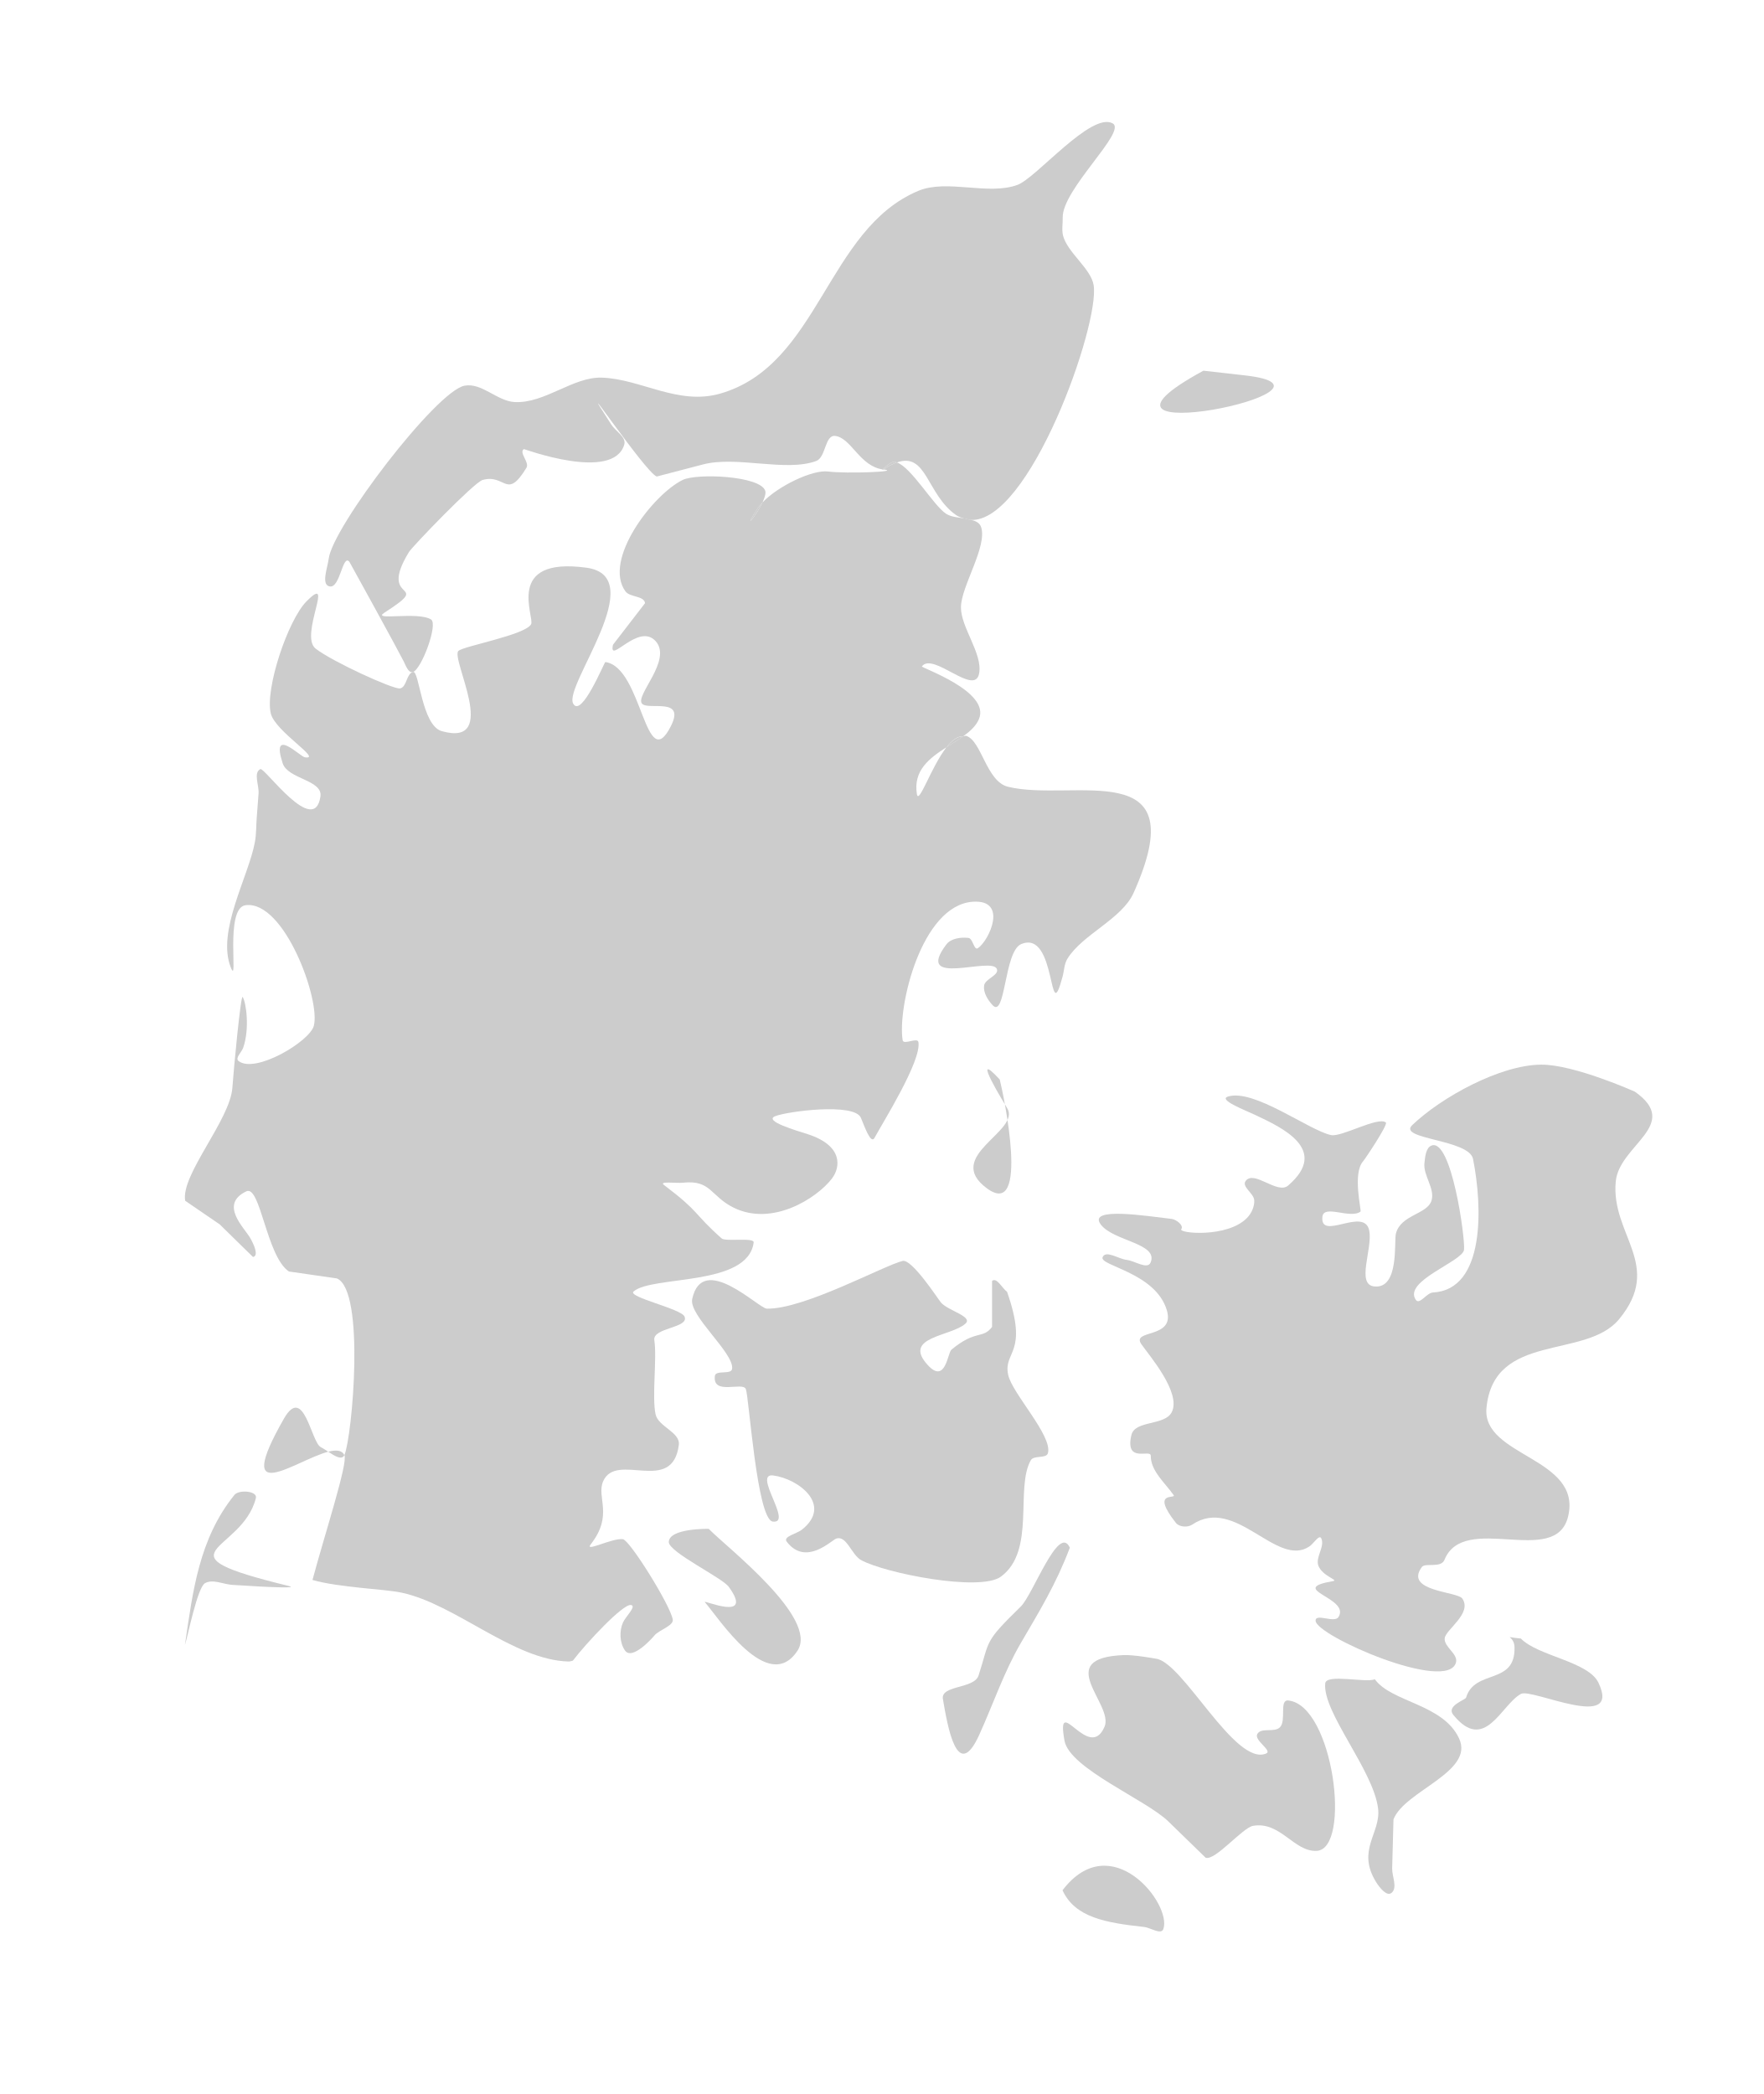
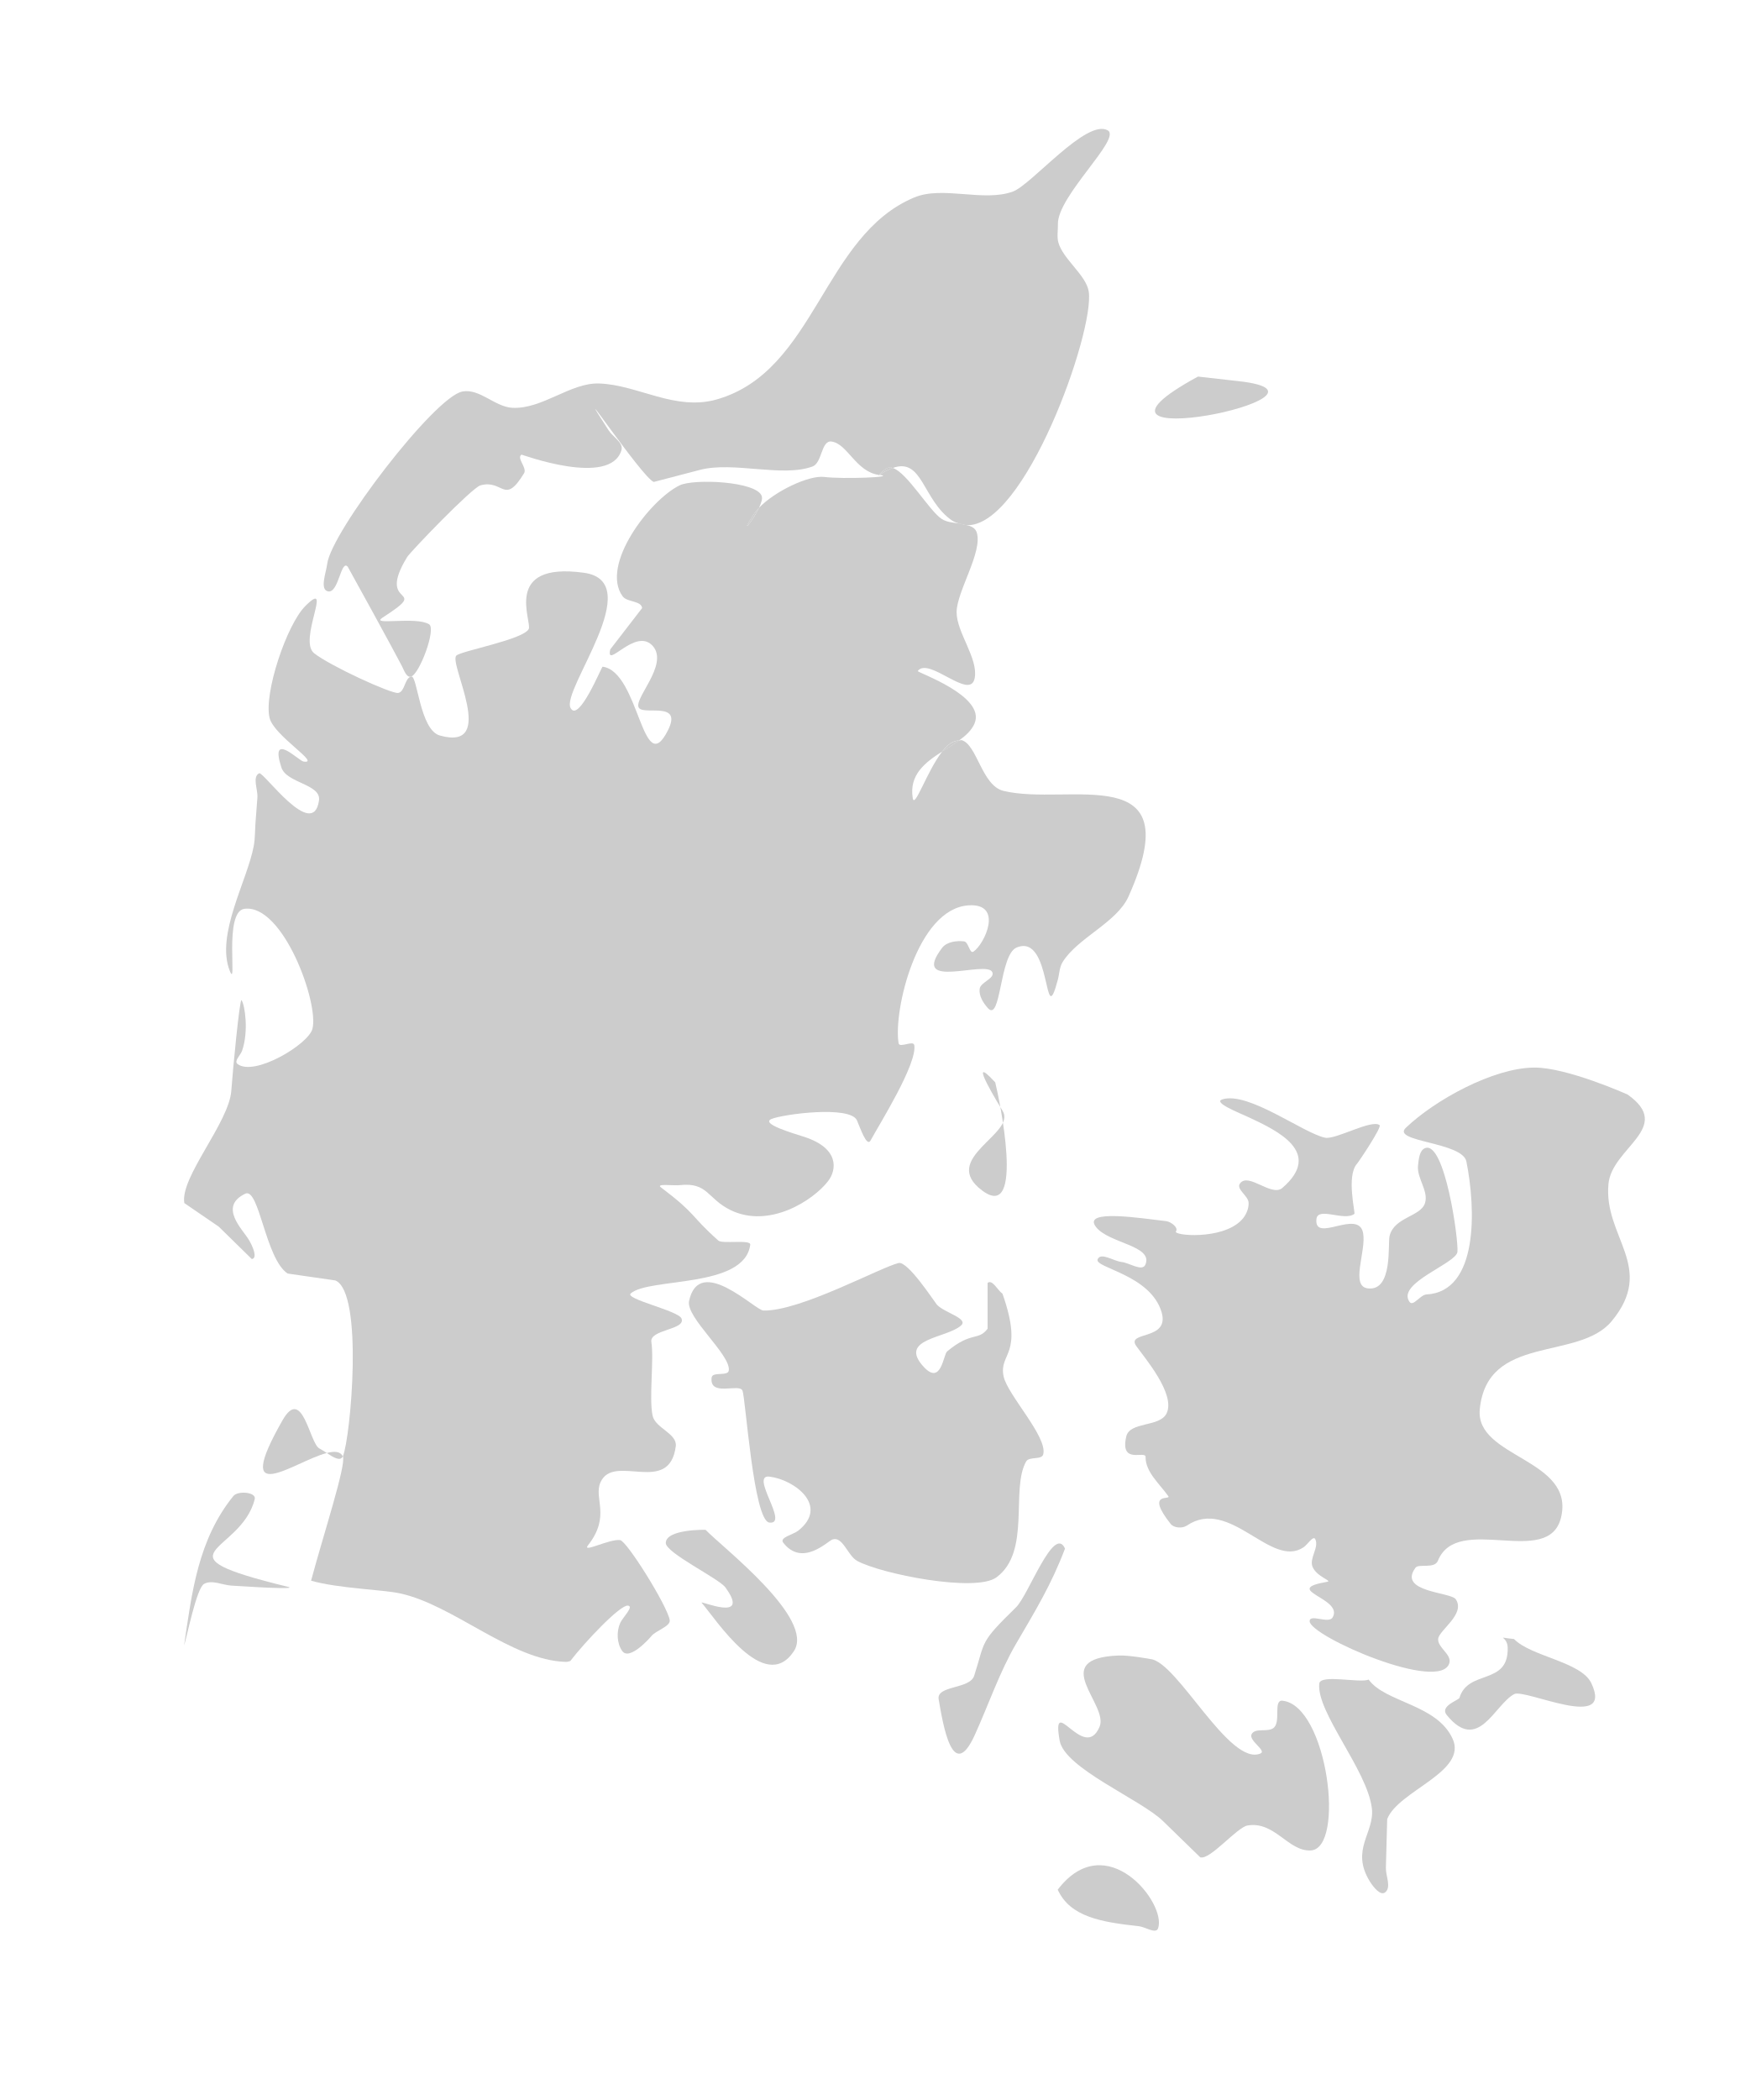
- <svg xmlns="http://www.w3.org/2000/svg" version="1.1" id="Laag_1" x="0px" y="0px" width="46.75px" height="55.5px" viewBox="0 0 46.75 55.5" enable-background="new 0 0 46.75 55.5" xml:space="preserve">
+ <svg xmlns="http://www.w3.org/2000/svg" version="1.1" id="Laag_1" x="0px" y="0px" width="46px" height="55px" viewBox="0 0 46.75 55.5" enable-background="new 0 0 46.75 55.5" xml:space="preserve">
  <g id="Laag_2">
</g>
  <g id="Laag_1_1_">
    <g>
      <path fill="#CCCCCC" d="M8.7,38.477c0.175,0.117,0.364,0.232,0.425,0.09C9.064,38.432,8.905,38.424,8.7,38.477" />
      <path fill="#CCCCCC" d="M7.523,37.604C6.145,40.02,7.835,38.699,8.7,38.477c-0.071-0.047-0.14-0.092-0.197-0.121    C8.245,38.227,8.053,36.675,7.523,37.604" />
      <path fill="#CCCCCC" d="M11.424,16.418c-0.355-0.219-1.589,0.047-1.236-0.179c1.35-0.868-0.209-0.202,0.652-1.61    c0.093-0.148,1.725-1.846,1.951-1.908c0.611-0.17,0.631,0.549,1.162-0.323c0.088-0.144-0.21-0.405-0.068-0.495    c0.006-0.006,2.365,0.872,2.66-0.118c0.061-0.201-0.23-0.354-0.343-0.532c-1.161-1.795,0.895,1.266,1.204,1.377    c0.001,0,1.225-0.32,1.225-0.32c0.896-0.236,2.195,0.207,3.003-0.092c0.259-0.098,0.226-0.699,0.503-0.664    c0.433,0.057,0.646,0.811,1.276,0.891c-0.103,0.067,0.181-0.221,0.302-0.205c0.018,0.001,0.033,0.016,0.049,0.02    c0.804-0.295,0.791,0.847,1.582,1.396c0.07,0.048,0.143,0.066,0.215,0.089c0.057,0.007,0.104,0.022,0.154,0.035    c1.562,0.104,3.439-5.173,3.271-6.222c-0.07-0.436-0.686-0.857-0.809-1.305c-0.041-0.156-0.007-0.322-0.011-0.484    c-0.017-0.752,1.707-2.283,1.326-2.498c-0.568-0.318-2.025,1.445-2.524,1.629c-0.781,0.287-1.867-0.16-2.628,0.158    c-2.432,1.018-2.625,4.619-5.251,5.374c-1.114,0.32-2.102-0.387-3.135-0.423c-0.764-0.028-1.517,0.69-2.315,0.647    c-0.465-0.025-0.87-0.521-1.329-0.433c-0.749,0.145-3.496,3.746-3.598,4.586c-0.031,0.243-0.212,0.699,0.032,0.735    c0.274,0.04,0.335-0.866,0.515-0.656c0.014,0.017,1.303,2.366,1.443,2.646c0.055,0.111,0.124,0.311,0.24,0.278    C11.169,17.748,11.62,16.538,11.424,16.418" />
      <path fill="#CCCCCC" d="M25.715,13.776c-0.051-0.013-0.099-0.028-0.154-0.035C25.613,13.756,25.662,13.772,25.715,13.776" />
      <path fill="#CCCCCC" d="M20.206,13.32c-0.049,0.051-0.093,0.102-0.125,0.149C19.661,14.117,20.029,13.69,20.206,13.32" />
      <path fill="#CCCCCC" d="M23.414,12.443c0.133-0.092,0.247-0.146,0.351-0.186c-0.016-0.004-0.031-0.019-0.049-0.02    C23.594,12.223,23.311,12.511,23.414,12.443" />
      <path fill="#CCCCCC" d="M25.083,19.81c0.153-0.099,0.308-0.193,0.446-0.292C25.375,19.514,25.223,19.627,25.083,19.81" />
      <path fill="#CCCCCC" d="M15.065,44.037c0.041,0.002,0.081-0.014,0.118-0.023c0.378-0.492,1.327-1.502,1.536-1.475    c0.167,0.021-0.138,0.309-0.207,0.463c-0.101,0.227-0.09,0.536,0.051,0.741c0.194,0.286,0.761-0.368,0.777-0.39    c0.118-0.151,0.518-0.261,0.491-0.428c-0.061-0.376-1.139-2.105-1.321-2.13c-0.286-0.037-1.031,0.361-0.853,0.136    c0.613-0.781,0.141-1.246,0.33-1.673c0.352-0.795,1.832,0.371,2.005-0.961c0.043-0.338-0.545-0.481-0.617-0.813    c-0.1-0.465,0.041-1.492-0.033-1.961c-0.054-0.34,0.932-0.321,0.801-0.629c-0.09-0.207-1.52-0.517-1.351-0.664    c0.493-0.432,3.032-0.125,3.183-1.299c0.018-0.142-0.741-0.015-0.848-0.107c-0.775-0.689-0.549-0.676-1.533-1.42    c-0.137-0.104,0.339-0.038,0.506-0.057c0.747-0.082,0.727,0.357,1.348,0.663c1.025,0.503,2.201-0.252,2.6-0.771    c0.234-0.305,0.299-0.875-0.639-1.178c-0.313-0.101-1.171-0.349-0.866-0.476c0.306-0.126,2.099-0.366,2.274,0.041    c0.085,0.196,0.261,0.722,0.362,0.531c0.223-0.414,1.245-2.035,1.163-2.536c-0.023-0.14-0.396,0.087-0.418-0.052    c-0.142-0.858,0.488-3.574,1.859-3.669c0.947-0.065,0.43,1.035,0.135,1.231c-0.104,0.07-0.129-0.257-0.25-0.272    c-0.201-0.024-0.464,0.011-0.586,0.173c-0.873,1.155,1.191,0.312,1.337,0.646c0.075,0.172-0.315,0.262-0.337,0.447    c-0.023,0.185,0.098,0.376,0.223,0.514c0.348,0.377,0.305-1.42,0.758-1.615c0.957-0.407,0.713,2.317,1.1,0.859    c0.043-0.155,0.041-0.333,0.128-0.473c0.401-0.648,1.438-1.047,1.752-1.74c1.668-3.712-1.61-2.395-3.33-2.818    c-0.571-0.143-0.696-1.217-1.103-1.348c-0.026-0.009-0.053,0.01-0.08,0.01c-0.139,0.099-0.291,0.193-0.445,0.292    c-0.412,0.532-0.736,1.538-0.784,1.239c-0.1-0.623,0.33-0.949,0.784-1.239c0.141-0.183,0.292-0.296,0.445-0.292    c0.187-0.134,0.341-0.277,0.416-0.455c0.312-0.736-1.538-1.358-1.512-1.397c0.297-0.393,1.405,0.813,1.517,0.185    c0.097-0.525-0.489-1.219-0.482-1.758c0.007-0.551,0.703-1.603,0.535-2.117c-0.039-0.121-0.155-0.17-0.287-0.198    c-0.054-0.004-0.103-0.021-0.153-0.035c-0.174-0.024-0.359-0.038-0.49-0.123c-0.336-0.22-0.92-1.235-1.307-1.36    c-0.104,0.039-0.218,0.094-0.351,0.186c0.482,0.061-0.983,0.117-1.469,0.055c-0.413-0.053-1.33,0.387-1.739,0.822    c-0.177,0.37-0.545,0.797-0.125,0.149c0.032-0.048,0.076-0.099,0.125-0.149c0.057-0.123,0.096-0.24,0.074-0.309    c-0.124-0.4-1.816-0.473-2.189-0.289c-0.793,0.388-2.119,2.124-1.516,2.953c0.119,0.162,0.497,0.112,0.519,0.313    c0,0.001-0.849,1.099-0.849,1.101c-0.125,0.557,0.676-0.606,1.133-0.092c0.443,0.504-0.555,1.438-0.363,1.655    c0.164,0.185,1.156-0.188,0.767,0.589c-0.684,1.357-0.756-1.561-1.74-1.693c-0.026-0.004-0.636,1.506-0.853,1.1    c-0.256-0.481,2.068-3.365,0.354-3.6c-2.188-0.301-1.366,1.314-1.469,1.499c-0.155,0.283-1.775,0.575-1.924,0.704    c-0.223,0.194,1.119,2.566-0.442,2.129c-0.537-0.151-0.595-1.617-0.763-1.571c-0.18,0.05-0.162,0.403-0.344,0.438    c-0.174,0.032-1.806-0.715-2.24-1.057c-0.435-0.346,0.529-2.021-0.235-1.255c-0.495,0.493-1.111,2.329-0.95,2.979    c0.117,0.476,1.386,1.231,0.902,1.159c-0.125-0.018-0.908-0.828-0.589,0.156c0.136,0.424,1.066,0.441,1.002,0.881    c-0.16,1.092-1.482-0.777-1.592-0.725c-0.192,0.096-0.032,0.431-0.048,0.646c-0.017,0.215-0.031,0.43-0.049,0.645    c-0.017,0.215-0.009,0.432-0.048,0.643c-0.17,0.924-1.021,2.367-0.638,3.326c0.211,0.526-0.172-1.578,0.389-1.652    c1.031-0.137,1.995,2.525,1.81,3.199c-0.114,0.415-1.552,1.275-1.995,0.93c-0.098-0.077,0.082-0.232,0.123-0.35    c0.178-0.508,0.079-1.209-0.014-1.347c-0.049-0.07-0.239,1.921-0.272,2.405c-0.059,0.854-1.373,2.312-1.251,2.996    c0.001,0.002,0.915,0.626,0.915,0.626c0.001,0.001,0.881,0.864,0.882,0.864c0.166-0.029,0.013-0.354-0.072-0.5    c-0.16-0.28-0.829-0.891-0.105-1.239c0.373-0.183,0.535,1.729,1.13,2.124c0.002,0.002,1.266,0.182,1.271,0.184    c0.758,0.318,0.406,4.191,0.2,4.682c0.096,0.213-0.521,2.093-0.847,3.31c0.738,0.209,1.9,0.235,2.369,0.338    C12.076,42.521,13.614,43.998,15.065,44.037" />
      <path fill="#CCCCCC" d="M31.895,9.825c0.483,0.054,0.604,0.069,1.088,0.123C36.277,10.316,27.794,12.055,31.895,9.825" />
      <path fill="#CCCCCC" d="M26.497,28.611c0.106,0.422,0.803,3.727-0.34,2.885c-1.166-0.86,0.926-1.518,0.534-2.131    C26.665,29.322,25.671,27.715,26.497,28.611" />
      <path fill="#CCCCCC" d="M43.331,28.934c1.248,0.879-0.418,1.414-0.507,2.381c-0.135,1.414,1.277,2.216,0.084,3.655    c-0.887,1.065-3.312,0.329-3.51,2.341c-0.131,1.301,2.547,1.312,2.162,2.888c-0.336,1.36-2.76-0.136-3.277,1.146    c-0.092,0.225-0.514,0.068-0.598,0.187c-0.479,0.651,0.941,0.644,1.073,0.837c0.267,0.396-0.442,0.82-0.468,1.053    c-0.021,0.232,0.359,0.411,0.3,0.639c-0.217,0.82-3.716-0.707-3.722-1.106c-0.003-0.208,0.506,0.078,0.611-0.101    c0.309-0.517-1.402-0.731-0.143-0.949c0.146-0.026-0.283-0.129-0.393-0.405c-0.086-0.229,0.179-0.505,0.076-0.728    c-0.053-0.112-0.207,0.144-0.311,0.213c-0.865,0.588-1.962-1.354-3.111-0.575c-0.121,0.079-0.34,0.065-0.43-0.046    c-0.689-0.873,0.021-0.622-0.062-0.739c-0.232-0.328-0.609-0.642-0.605-1.042c0.002-0.188-0.691,0.218-0.514-0.546    c0.092-0.401,0.89-0.243,1.072-0.612c0.254-0.513-0.595-1.495-0.806-1.796c-0.282-0.403,0.899-0.134,0.675-0.899    c-0.3-1.009-1.8-1.179-1.703-1.41c0.084-0.195,0.424,0.049,0.635,0.072c0.212,0.022,0.555,0.268,0.637,0.069    c0.212-0.508-0.979-0.563-1.316-1c-0.385-0.494,1.25-0.224,1.873-0.155c0.123,0.016,0.328,0.172,0.256,0.272    c-0.086,0.112,1.224,0.237,1.742-0.298c0.117-0.119,0.2-0.299,0.192-0.465c-0.009-0.188-0.341-0.36-0.229-0.513    c0.226-0.304,0.84,0.367,1.127,0.12c1.104-0.953-0.156-1.535-0.89-1.879c-0.257-0.121-0.976-0.398-0.704-0.48    c0.691-0.213,2.146,0.896,2.729,1.021c0.281,0.062,1.24-0.498,1.455-0.334c0.065,0.051-0.553,0.974-0.604,1.03    c-0.287,0.326-0.037,1.31-0.068,1.332c-0.271,0.205-0.975-0.2-1.01,0.138c-0.068,0.658,1.121-0.285,1.243,0.373    c0.089,0.485-0.356,1.426,0.134,1.473c0.664,0.07,0.518-1.188,0.571-1.399c0.126-0.504,0.833-0.51,0.944-0.877    c0.096-0.32-0.221-0.658-0.188-0.991c0.02-0.167,0.034-0.408,0.191-0.468c0.523-0.194,0.892,2.436,0.859,2.762    c-0.031,0.311-1.633,0.832-1.275,1.332c0.097,0.133,0.285-0.189,0.449-0.198c1.392-0.073,1.317-2.282,1.064-3.541    c-0.107-0.521-2.003-0.517-1.613-0.894c0.77-0.739,2.334-1.599,3.418-1.604C41.712,28.209,43.331,28.934,43.331,28.934" />
      <path fill="#CCCCCC" d="M26.691,34.238c0.582,1.656-0.104,1.564,0.029,2.199c0.102,0.492,1.178,1.613,1.055,2.076    c-0.041,0.157-0.373,0.047-0.455,0.19c-0.42,0.744,0.138,2.401-0.791,3.084c-0.555,0.41-3.086-0.093-3.71-0.44    c-0.252-0.142-0.381-0.66-0.655-0.568c-0.128,0.043-0.804,0.744-1.313,0.082c-0.104-0.137,0.267-0.211,0.4-0.316    c0.831-0.656-0.093-1.355-0.761-1.439c-0.546-0.068,0.538,1.291-0.008,1.222c-0.422-0.054-0.631-3.319-0.715-3.513    c-0.086-0.201-0.887,0.179-0.82-0.348c0.021-0.164,0.438-0.023,0.457-0.188c0.055-0.42-1.151-1.41-1.058-1.848    c0.271-1.259,1.761,0.25,1.979,0.254c0.98,0.021,3.092-1.14,3.598-1.265c0.246-0.06,0.94,1.011,1.015,1.101    c0.186,0.219,0.865,0.373,0.648,0.563c-0.382,0.342-1.693,0.345-0.99,1.103c0.465,0.5,0.518-0.326,0.62-0.414    c0.652-0.543,0.824-0.271,1.078-0.604v-1.22C26.421,33.848,26.559,34.143,26.691,34.238" />
      <path fill="#CCCCCC" d="M40.309,43.428c0.455,0.469,1.787,0.604,2.058,1.174c0.62,1.309-1.767,0.138-2.054,0.293    c-0.526,0.283-0.959,1.584-1.795,0.556c-0.195-0.24,0.318-0.394,0.338-0.455c0.231-0.771,1.31-0.322,1.285-1.336    C40.137,43.328,39.771,43.377,40.309,43.428" />
      <path fill="#CCCCCC" d="M18.784,40.521c0.484,0.496,2.922,2.369,2.352,3.231c-0.777,1.177-2.084-0.862-2.455-1.289    c-0.064-0.077,1.326,0.545,0.633-0.407c-0.171-0.238-1.594-0.921-1.588-1.186C17.733,40.5,18.784,40.521,18.784,40.521" />
      <path fill="#CCCCCC" d="M28.355,41.021c-0.367,0.967-0.795,1.664-1.305,2.537c-0.436,0.748-0.736,1.629-1.094,2.418    c-0.59,1.304-0.846-0.252-0.965-0.943c-0.066-0.373,0.828-0.266,0.945-0.625c0.307-0.952,0.127-0.859,1.117-1.826    C27.379,42.268,28.062,40.367,28.355,41.021" />
      <path fill="#CCCCCC" d="M4.901,43.602c0.208-1.418,0.371-2.817,1.313-3.981c0.121-0.147,0.615-0.104,0.568,0.084    c-0.363,1.465-2.769,1.442,0.877,2.332c0.252,0.063-0.518,0.026-0.779,0.012c-0.241-0.015-0.482-0.028-0.724-0.043    c-0.241-0.016-0.512-0.161-0.723-0.045C5.233,42.072,4.979,43.361,4.901,43.602" />
      <path fill="#CCCCCC" d="M30.633,43.962c0.715,0.077,2.102,2.866,2.926,2.513c0.174-0.074-0.326-0.347-0.236-0.514    c0.099-0.186,0.453-0.031,0.601-0.181c0.175-0.177-0.026-0.735,0.22-0.71c1.201,0.123,1.682,3.94,0.752,3.986    c-0.601,0.028-0.957-0.787-1.683-0.664c-0.282,0.049-1.003,0.931-1.258,0.846c-0.002,0-0.99-0.961-0.99-0.963    c-0.594-0.578-2.618-1.402-2.752-2.14c-0.235-1.321,0.651,0.593,1.062-0.37c0.254-0.597-1.396-1.818,0.502-1.898    C30.061,43.855,30.633,43.962,30.633,43.962" />
      <path fill="#CCCCCC" d="M36.439,44.508c0.442,0.612,1.807,0.652,2.232,1.567c0.418,0.89-1.449,1.39-1.738,2.147l-0.035,1.299    c-0.004,0.217,0.149,0.51-0.016,0.648c-0.127,0.107-0.322-0.145-0.41-0.286c-0.527-0.852,0.131-1.297,0.053-1.948    c-0.121-1.015-1.479-2.557-1.401-3.319C35.15,44.355,36.204,44.609,36.439,44.508" />
      <path fill="#CCCCCC" d="M28.161,50.1c1.288-1.688,2.909,0.366,2.672,1.029c-0.058,0.16-0.338-0.036-0.507-0.056    C29.312,50.963,28.491,50.823,28.161,50.1" />
    </g>
  </g>
  <g id="Laag_3">
</g>
</svg>
